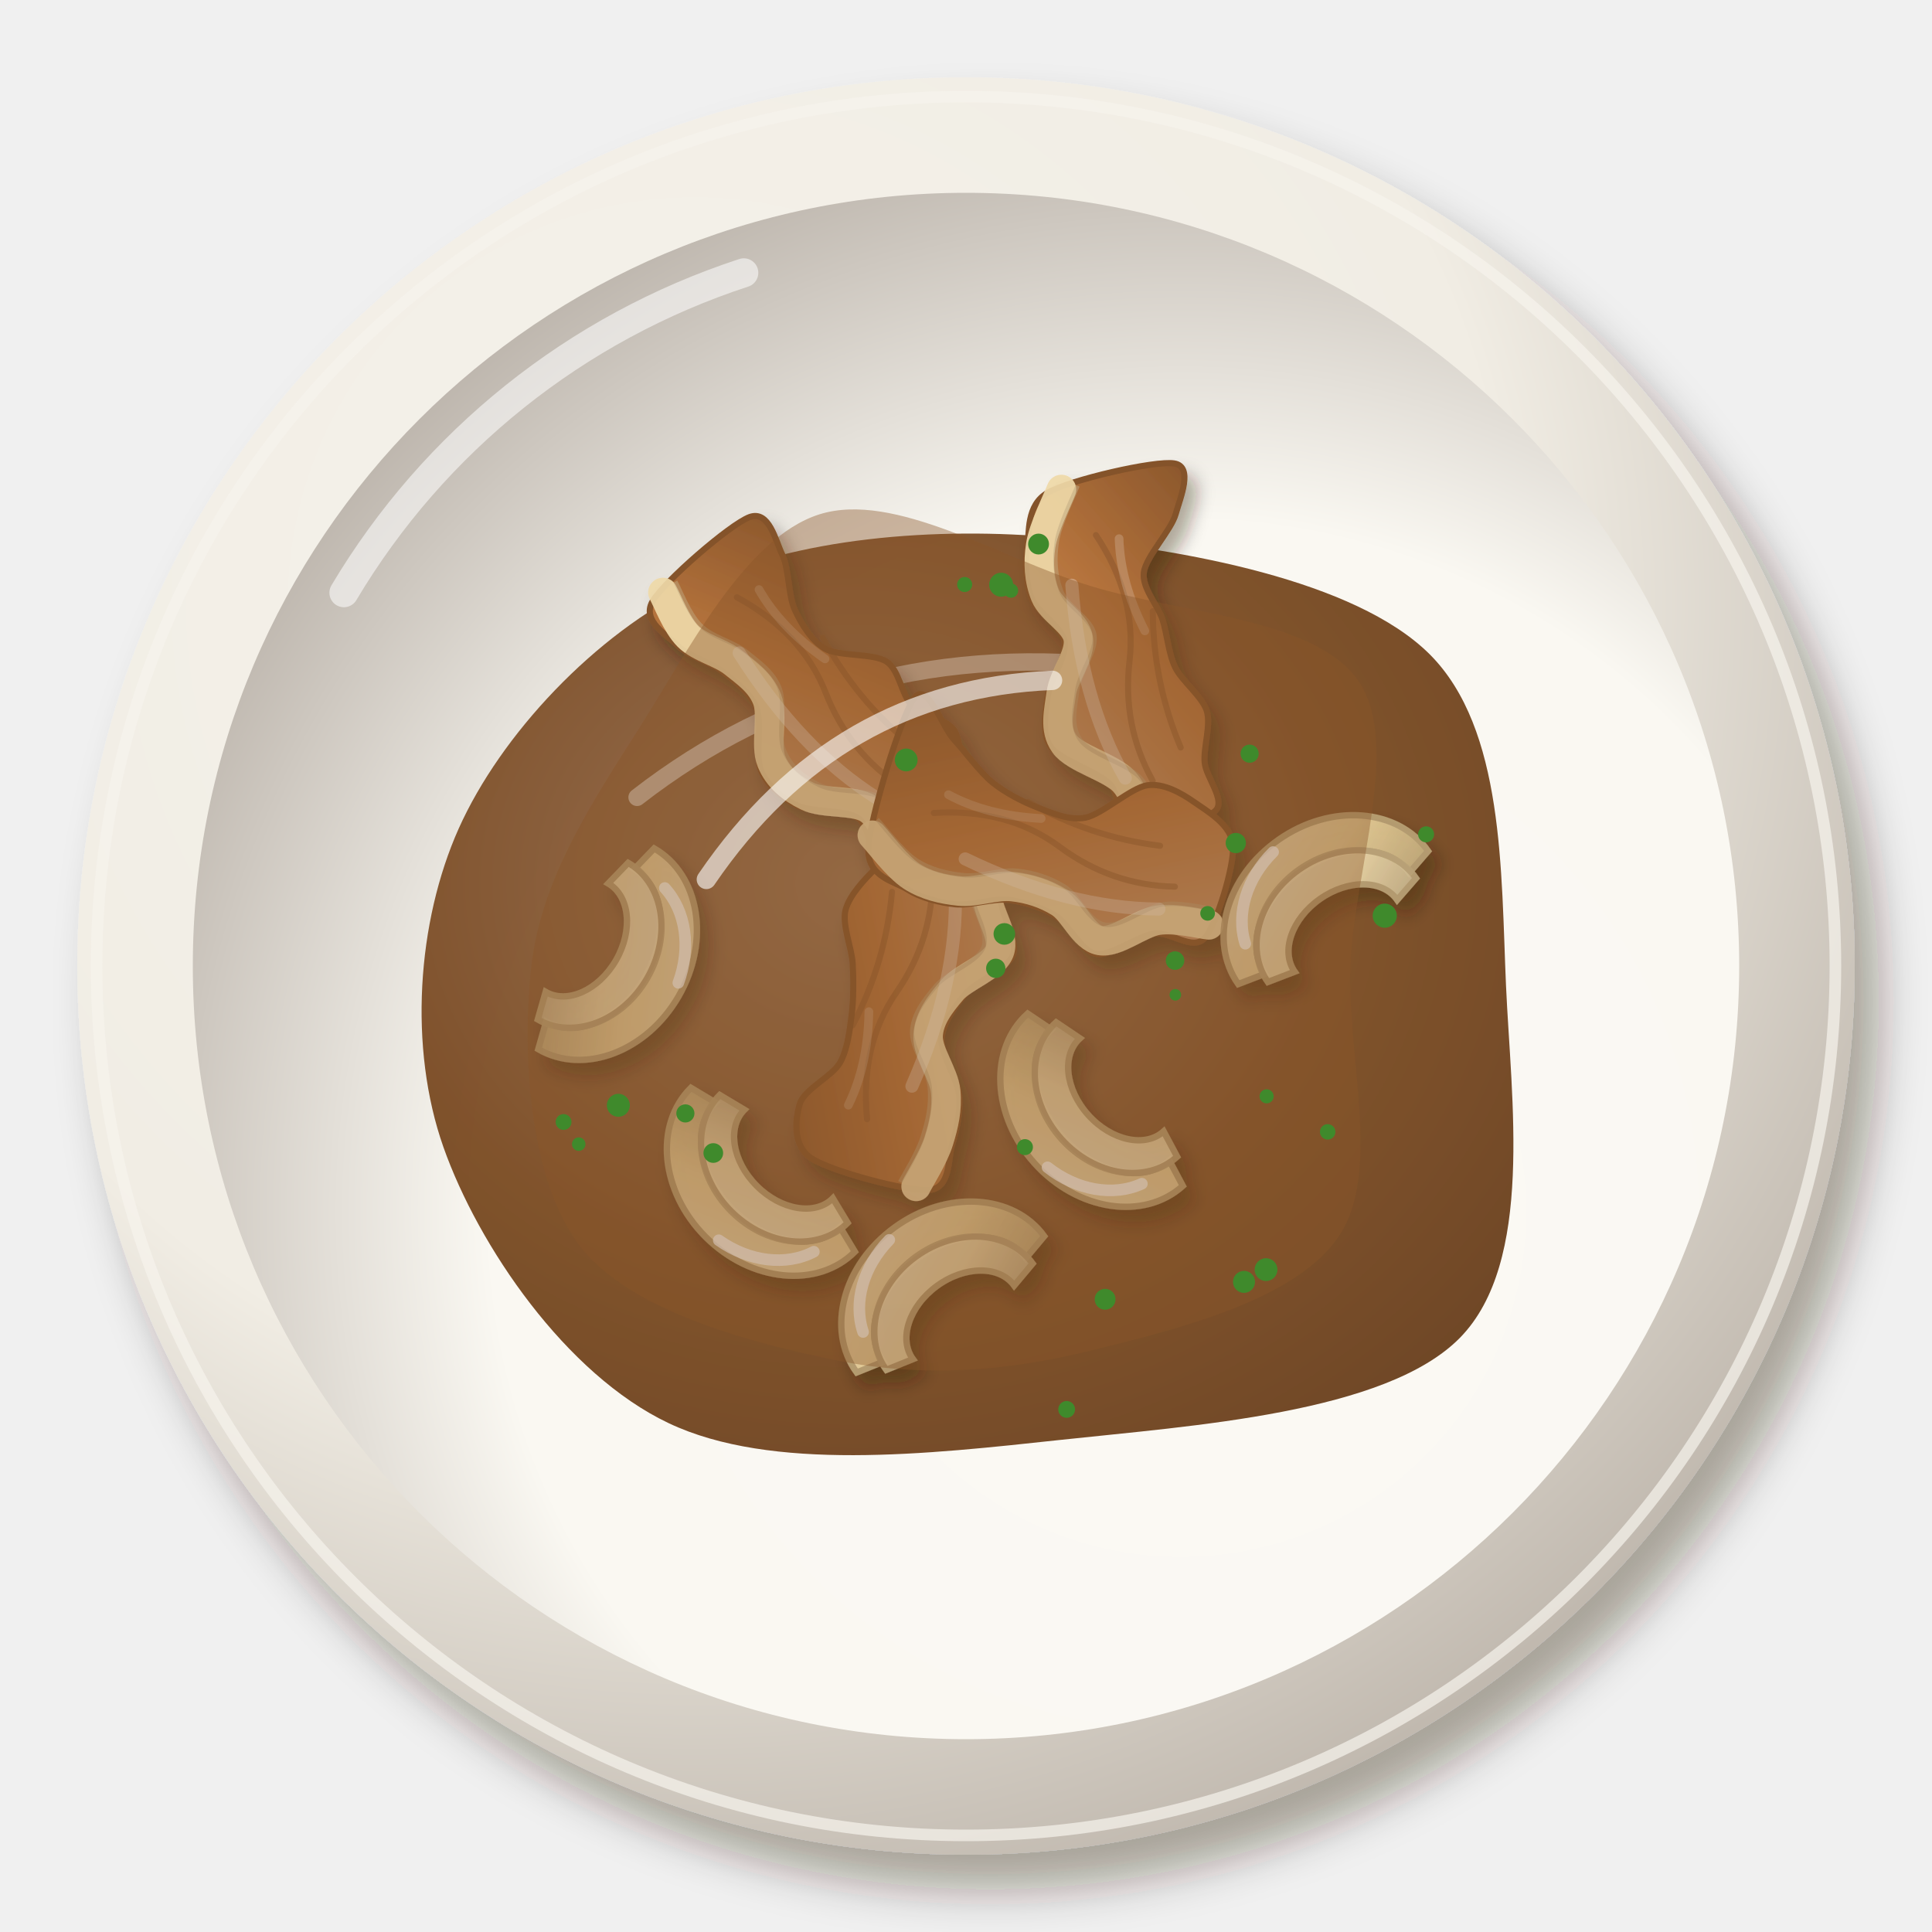
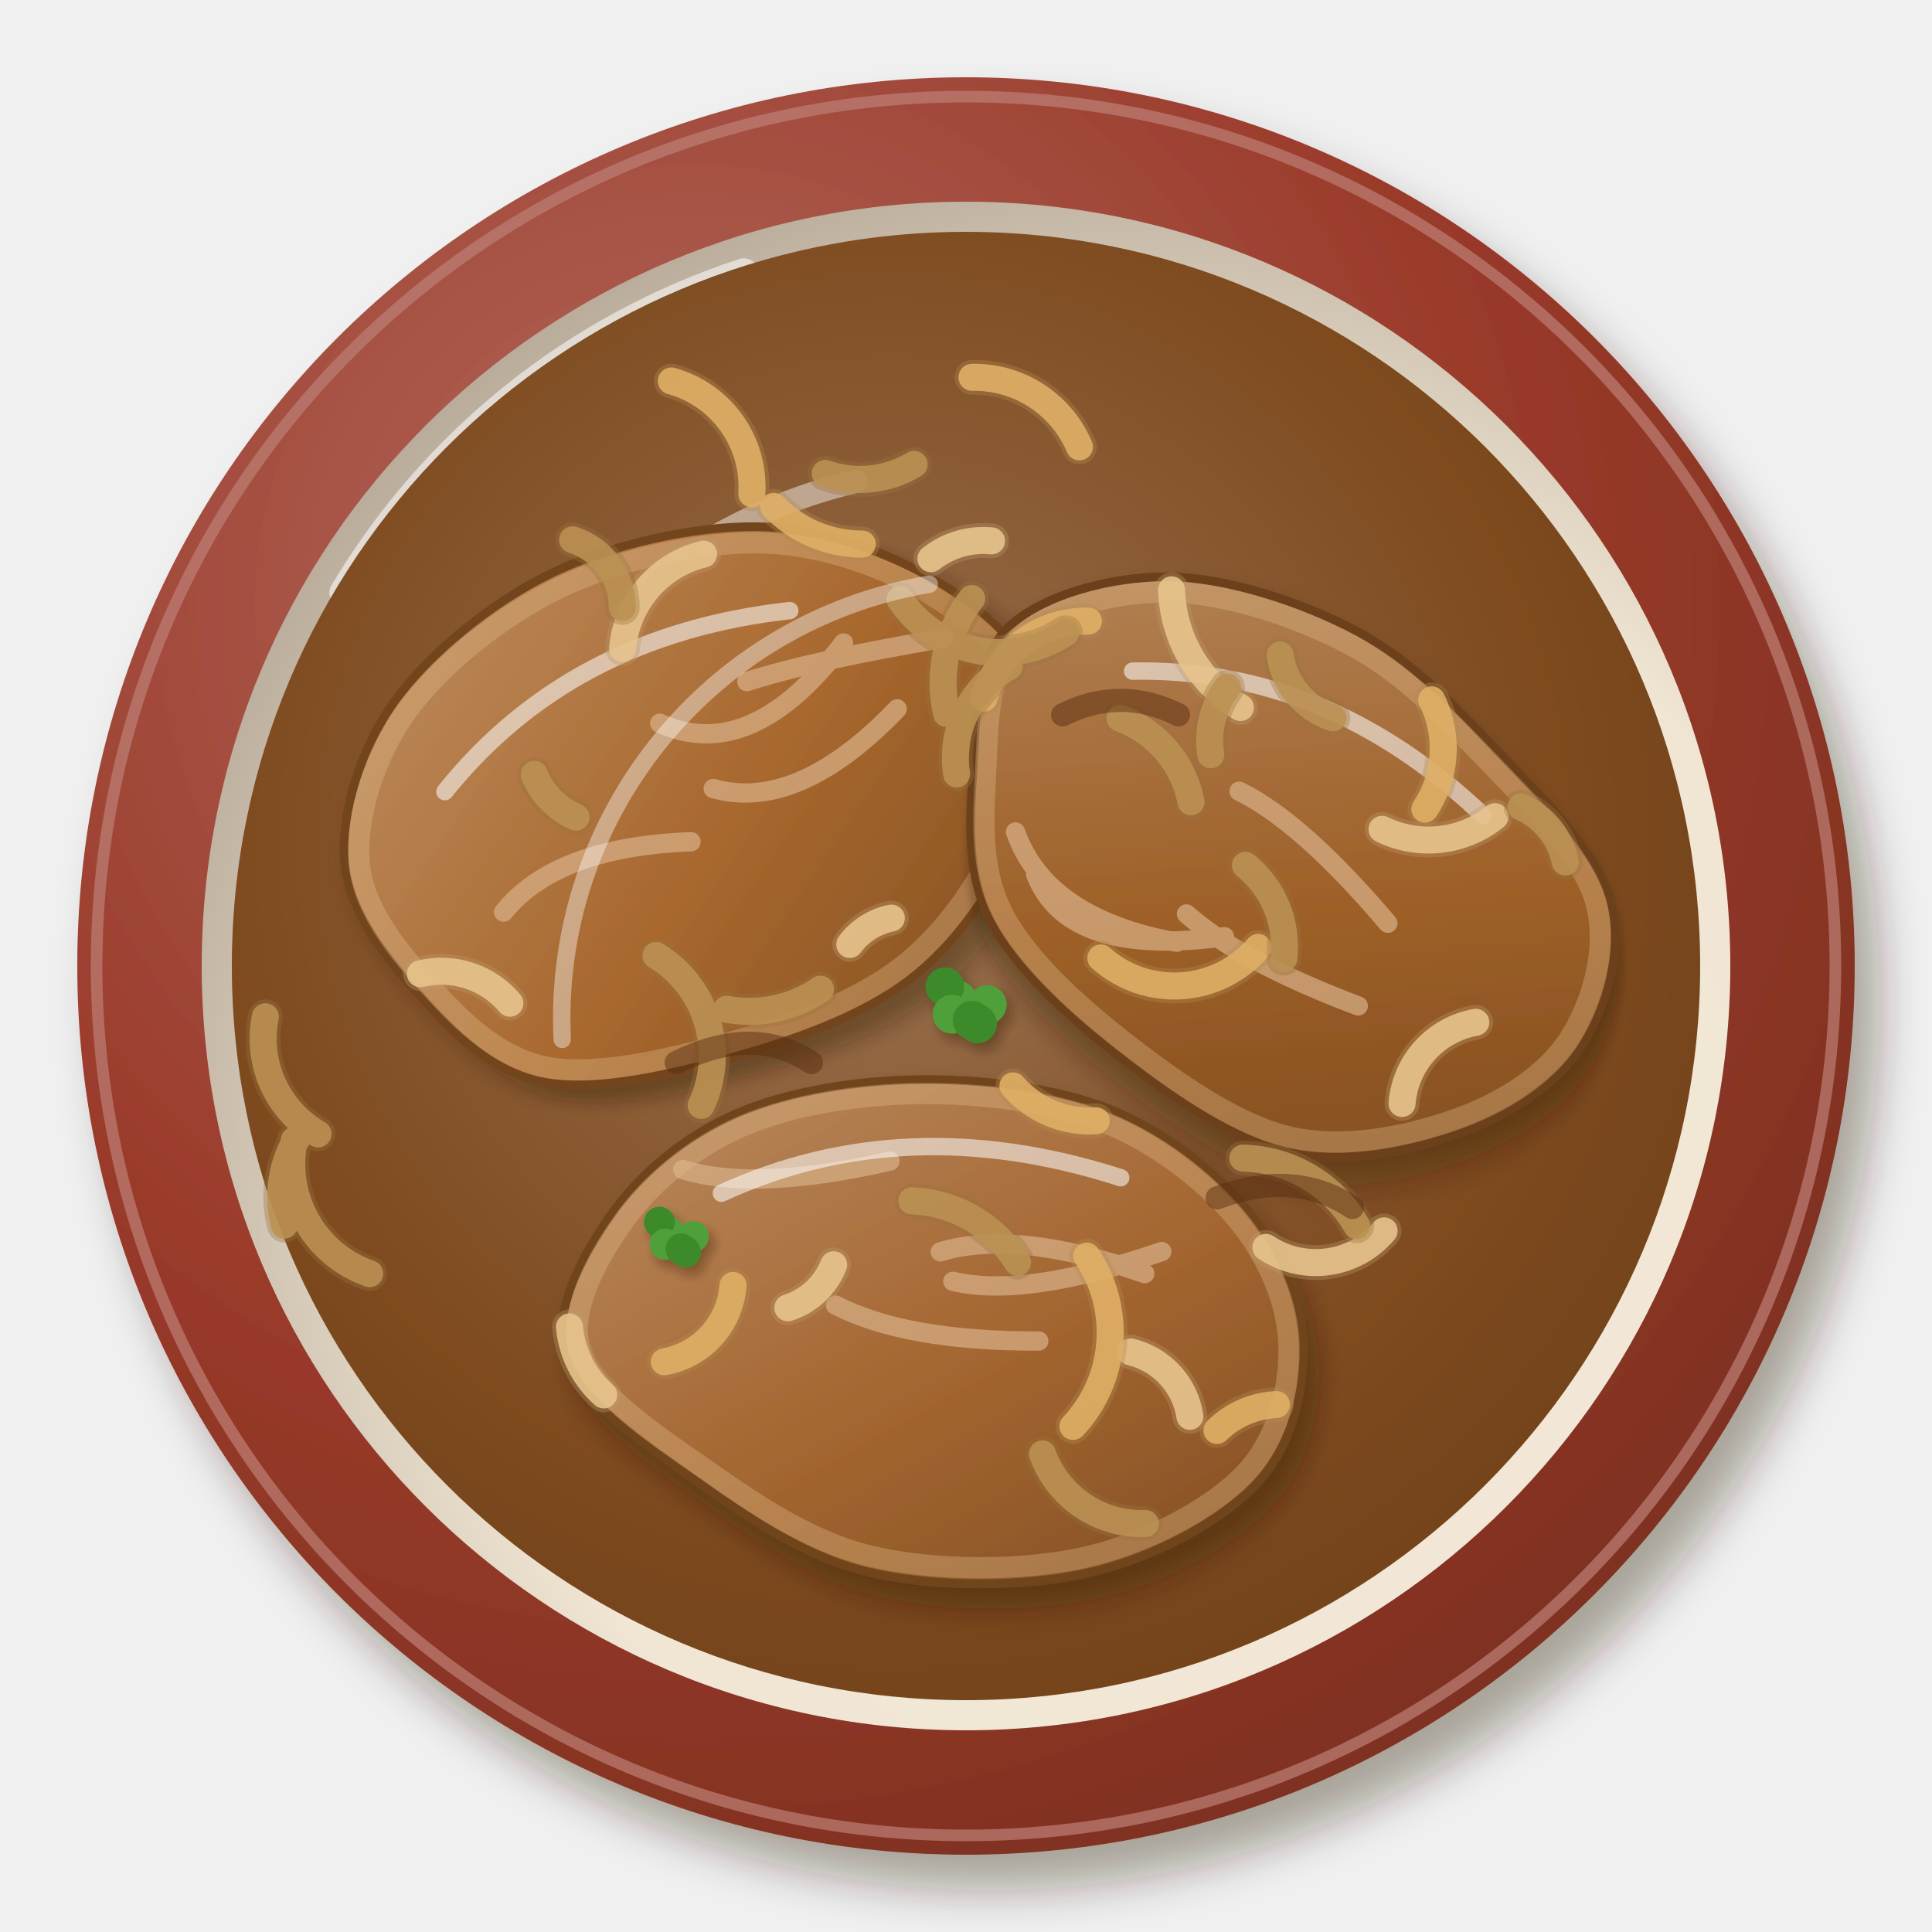
<svg xmlns="http://www.w3.org/2000/svg" viewBox="0 0 200 200" width="400" height="400">
  <defs>
    <filter id="pl_karkowka-1" x="-30%" y="-30%" width="160%" height="160%">
      <feDropShadow dx="2.52" dy="3.6" stdDeviation="2.34" flood-color="#2b1607" flood-opacity=".36" />
    </filter>
    <radialGradient id="pl_karkowka-2" cx="0.35" cy="0.3" r=".75">
-       <stop offset="0" stop-color="#f5f2eb" />
-       <stop offset=".6" stop-color="#f1ede4" />
-       <stop offset="1" stop-color="#bfb7ad" />
+       <stop offset="0" stop-color="#b36b5f" />
+       <stop offset=".6" stop-color="#9a3a2a" />
+       <stop offset="1" stop-color="#7e3121" />
    </radialGradient>
    <radialGradient id="pl_karkowka-3" cx="0.64" cy="0.66" r=".75">
-       <stop offset="0" stop-color="#fbf9f4" />
-       <stop offset=".6" stop-color="#faf8f2" />
-       <stop offset="1" stop-color="#b7afa6" />
+       <stop offset="0" stop-color="#f3e9d9" />
+       <stop offset=".6" stop-color="#f1e6d4" />
+       <stop offset="1" stop-color="#b1a392" />
    </radialGradient>
-     <radialGradient id="pl_karkowka-4" cx="0.4" cy="0.38" r=".75">
-       <stop offset="0" stop-color="#956e4e" />
-       <stop offset=".6" stop-color="#7a4a22" />
-       <stop offset="1" stop-color="#683e1c" />
+     <radialGradient id="pl_karkowka-4" cx="0.45" cy="0.42" r=".75">
+       <stop offset="0" stop-color="#9a7250" />
+       <stop offset=".6" stop-color="#7e4a1e" />
+       <stop offset="1" stop-color="#693d18" />
    </radialGradient>
    <filter id="pl_karkowka-5" x="-30%" y="-30%" width="160%" height="160%">
-       <feDropShadow dx="0.98" dy="1.4" stdDeviation="0.91" flood-color="#2b1607" flood-opacity=".36" />
+       <feDropShadow dx="1.4" dy="2" stdDeviation="1.3" flood-color="#2b1607" flood-opacity=".36" />
    </filter>
    <linearGradient id="pl_karkowka-6" x1="0" y1="0" x2="1" y2="1">
-       <stop offset="0" stop-color="#cb9d77" />
-       <stop offset=".55" stop-color="#b5733c" />
-       <stop offset="1" stop-color="#8b572c" />
+       <stop offset="0" stop-color="#be8e62" />
+       <stop offset=".55" stop-color="#a8682e" />
+       <stop offset="1" stop-color="#824f22" />
    </linearGradient>
    <linearGradient id="pl_karkowka-7" x1="0" y1="0" x2="1" y2="1">
-       <stop offset="0" stop-color="#f0e0ba" />
-       <stop offset=".55" stop-color="#ead39c" />
-       <stop offset="1" stop-color="#c4ad7e" />
+       <stop offset="0" stop-color="#b6885e" />
+       <stop offset=".55" stop-color="#9e6028" />
+       <stop offset="1" stop-color="#7b491e" />
    </linearGradient>
    <linearGradient id="pl_karkowka-8" x1="0" y1="0" x2="1" y2="1">
-       <stop offset="0" stop-color="#f2e5c4" />
-       <stop offset=".55" stop-color="#eddaab" />
-       <stop offset="1" stop-color="#c6b28a" />
+       <stop offset="0" stop-color="#bb8c64" />
+       <stop offset=".55" stop-color="#a46630" />
+       <stop offset="1" stop-color="#7f4d23" />
    </linearGradient>
+     <filter id="pl_karkowka-9" x="-30%" y="-30%" width="160%" height="160%">
+       <feDropShadow dx="0.56" dy="0.8" stdDeviation="0.52" flood-color="#2b1607" flood-opacity=".36" />
+     </filter>
  </defs>
  <g filter="url(#pl_karkowka-1)">
    <circle cx="100" cy="100" r="92" fill="url(#pl_karkowka-2)" />
  </g>
-   <circle cx="100" cy="100" r="90" fill="none" stroke="#f6f3ed" stroke-width="1.2" opacity=".7" />
-   <circle cx="100" cy="100" r="80.04" fill="url(#pl_karkowka-3)" />
+   <circle cx="100" cy="100" r="90" fill="none" stroke="#bd7f75" stroke-width="1.2" opacity=".7" />
+   <circle cx="100" cy="100" r="79.12" fill="url(#pl_karkowka-3)" />
  <path d="M35.6,61.36 A75.44,75.44 0 0 1 77,28.24" stroke="#fff" stroke-width="3" fill="none" stroke-linecap="round" opacity=".55" />
-   <path transform="translate(100 102)" d="M55.9,0C56.42,11.79 58.83,28.63 51.14,36.48C43.45,44.32 23.42,45.58 9.76,47.06C-3.89,48.53 -20.14,50.38 -30.79,45.32C-41.43,40.27 -50.48,27 -54.1,16.74C-57.72,6.47 -56.84,-6.56 -52.51,-16.24C-48.17,-25.93 -38.44,-36.34 -28.09,-41.35C-17.74,-46.37 -3.07,-47.52 9.61,-46.34C22.3,-45.16 40.3,-41.97 48.02,-34.25C55.73,-26.52 55.38,-11.79 55.9,0Z" fill="url(#pl_karkowka-4)" opacity="0.95" />
-   <path transform="translate(100 102)" d="M-34.05,-19.46 Q-12.16,-36.48 17.02,-32.83" stroke="#fff" stroke-width="1.8" fill="none" stroke-linecap="round" opacity=".5" />
-   <g filter="url(#pl_karkowka-5)">
-     <g transform="translate(115.41 67.87) rotate(257) scale(0.9)">
-       <path d="M-20,-2.79C-19.14,-4.45 -16,-2.85 -14.29,-3.86C-12.57,-4.87 -10.29,-8.83 -8.57,-9.54C-6.86,-10.25 -4.57,-9.23 -2.86,-8.59C-1.14,-7.95 1.14,-5.37 2.86,-5.26C4.57,-5.15 6.86,-7.57 8.57,-7.84C10.29,-8.11 12.57,-7.73 14.29,-7.05C16,-6.36 19.14,-6.09 20,-3.29C20.86,-0.49 20.86,9.57 20,11.64C19.14,13.71 16,11.42 14.29,10.48C12.57,9.55 10.29,6.03 8.57,5.4C6.86,4.77 4.57,6.11 2.86,6.27C1.14,6.43 -1.14,6.06 -2.86,6.45C-4.57,6.84 -6.86,8.74 -8.57,8.87C-10.29,8.99 -12.57,7.54 -14.29,7.3C-16,7.05 -19.14,8.74 -20,7.23C-20.86,5.71 -20.86,-1.13 -20,-2.79Z" fill="url(#pl_karkowka-6)" stroke="#845229" stroke-width=".7" />
-       <path d="M-20,-1.19C-19.05,-1.37 -16.19,-1.14 -14.29,-2.26C-12.38,-3.39 -10.48,-7.15 -8.57,-7.94C-6.67,-8.73 -4.76,-7.7 -2.86,-6.99C-0.95,-6.28 0.95,-3.78 2.86,-3.66C4.76,-3.53 6.67,-5.94 8.57,-6.24C10.48,-6.54 12.38,-6.21 14.29,-5.45C16.19,-4.69 19.05,-2.32 20,-1.69" stroke="#efd9a8" stroke-width="3.4" fill="none" stroke-linecap="round" opacity=".92" />
-       <path d="M-20,-1.19C-19.05,-1.37 -16.19,-1.14 -14.29,-2.26C-12.38,-3.39 -10.48,-7.15 -8.57,-7.94C-6.67,-8.73 -4.76,-7.7 -2.86,-6.99C-0.95,-6.28 0.95,-3.78 2.86,-3.66C4.76,-3.53 6.67,-5.94 8.57,-6.24C10.48,-6.54 12.38,-6.21 14.29,-5.45C16.19,-4.69 19.05,-2.32 20,-1.69" stroke="#bea880" stroke-width=".5" fill="none" transform="translate(0 1.9)" opacity=".5" />
-       <path d="M-15,1 Q-8,-1 -1,1.5 T14,1 M-12,5 Q-4,3.6 4,5.4" stroke="#845229" stroke-width=".7" fill="none" stroke-linecap="round" opacity=".45" />
-       <path d="M-14,-2 Q-4,-5 9,-3" stroke="#fff" stroke-width="1.5" fill="none" stroke-linecap="round" opacity="0.3" />
-       <path d="M2,4 Q8,2.5 13,3.5" stroke="#fff" stroke-width="1" fill="none" stroke-linecap="round" opacity="0.18" />
+   <circle cx="100" cy="100" r="76" fill="url(#pl_karkowka-4)" opacity="1" />
+   <path d="M52.88,77.2 A54.72,54.72 0 0 1 88.6,49.84" stroke="#fff" stroke-width="2.4" fill="none" stroke-linecap="round" opacity=".45" />
+   <g transform="translate(72 84) rotate(-20)">
+     <g filter="url(#pl_karkowka-5)">
+       <path d="M37.71,0C37.53,4.77 33.75,10.06 29.96,14.05C26.17,18.04 20.79,22.06 14.97,23.92C9.15,25.78 1.64,25.74 -4.97,25.21C-11.57,24.69 -19.87,23.77 -24.66,20.77C-29.45,17.77 -31.84,11.97 -33.71,7.22C-35.58,2.48 -37.27,-2.92 -35.88,-7.69C-34.5,-12.45 -30.43,-17.94 -25.38,-21.37C-20.32,-24.8 -12.46,-27.57 -5.57,-28.27C1.32,-28.97 9.89,-27.83 15.99,-25.55C22.09,-23.26 27.41,-18.81 31.03,-14.55C34.65,-10.29 37.89,-4.77 37.71,0Z" fill="url(#pl_karkowka-6)" stroke="#73451d" stroke-width=".9" />
    </g>
-     <g transform="translate(83.87 71.93) rotate(229) scale(0.9)">
-       <path d="M-20,-6.17C-19.14,-7.61 -16,-4.64 -14.29,-5.14C-12.57,-5.64 -10.29,-8.78 -8.57,-9.5C-6.86,-10.23 -4.57,-10.55 -2.86,-9.98C-1.14,-9.4 1.14,-6.29 2.86,-5.67C4.57,-5.04 6.86,-5.5 8.57,-5.81C10.29,-6.13 12.57,-7.65 14.29,-7.78C16,-7.91 19.14,-9.06 20,-6.66C20.86,-4.27 20.86,5.94 20,8.17C19.14,10.39 16,8.62 14.29,8.16C12.57,7.7 10.29,5.59 8.57,5.09C6.86,4.58 4.57,4.18 2.86,4.78C1.14,5.39 -1.14,8.64 -2.86,9.13C-4.57,9.62 -6.86,7.93 -8.57,8.02C-10.29,8.12 -12.57,10.3 -14.29,9.76C-16,9.22 -19.14,6.82 -20,4.43C-20.86,2.04 -20.86,-4.73 -20,-6.17Z" fill="url(#pl_karkowka-6)" stroke="#845229" stroke-width=".7" />
-       <path d="M-20,-4.57C-19.05,-4.4 -16.19,-2.99 -14.29,-3.54C-12.38,-4.1 -10.48,-7.1 -8.57,-7.9C-6.67,-8.71 -4.76,-9.02 -2.86,-8.38C-0.95,-7.74 0.95,-4.76 2.86,-4.07C4.76,-3.37 6.67,-3.86 8.57,-4.21C10.48,-4.57 12.38,-6.04 14.29,-6.18C16.19,-6.32 19.05,-5.25 20,-5.06" stroke="#efd9a8" stroke-width="3.4" fill="none" stroke-linecap="round" opacity=".92" />
-       <path d="M-20,-4.57C-19.05,-4.4 -16.19,-2.99 -14.29,-3.54C-12.38,-4.1 -10.48,-7.1 -8.57,-7.9C-6.67,-8.71 -4.76,-9.02 -2.86,-8.38C-0.95,-7.74 0.95,-4.76 2.86,-4.07C4.76,-3.37 6.67,-3.86 8.57,-4.21C10.48,-4.57 12.38,-6.04 14.29,-6.18C16.19,-6.32 19.05,-5.25 20,-5.06" stroke="#bea880" stroke-width=".5" fill="none" transform="translate(0 1.9)" opacity=".5" />
-       <path d="M-15,1 Q-8,-1 -1,1.5 T14,1 M-12,5 Q-4,3.6 4,5.4" stroke="#845229" stroke-width=".7" fill="none" stroke-linecap="round" opacity=".45" />
-       <path d="M-14,-2 Q-4,-5 9,-3" stroke="#fff" stroke-width="1.5" fill="none" stroke-linecap="round" opacity="0.3" />
-       <path d="M2,4 Q8,2.5 13,3.5" stroke="#fff" stroke-width="1" fill="none" stroke-linecap="round" opacity="0.18" />
+     <path d="M-0.36,-9.85q7.4,7.28 20.72,-1.3M9.59,-10.81q7.4,0.29 20.72,2.76M2.53,-1.6q7.4,5.31 20.72,-1.24M-22.23,3q7.4,-4.49 20.72,-0.21" stroke="#d9b088" stroke-width="2" fill="none" stroke-linecap="round" opacity=".7" />
+     <path d="M36.2,0C36.03,4.48 32.4,9.46 28.76,13.21C25.13,16.96 19.96,20.74 14.37,22.48C8.78,24.23 1.57,24.19 -4.77,23.7C-11.11,23.21 -19.08,22.34 -23.68,19.52C-28.28,16.71 -30.57,11.25 -32.36,6.79C-34.16,2.33 -35.78,-2.75 -34.45,-7.23C-33.12,-11.71 -29.21,-16.86 -24.36,-20.09C-19.51,-23.31 -11.97,-25.92 -5.35,-26.57C1.27,-27.23 9.49,-26.16 15.35,-24.01C21.2,-21.87 26.31,-17.68 29.79,-13.68C33.26,-9.68 36.37,-4.48 36.2,0Z" fill="none" stroke="#e2bc8c" stroke-width="2.2" opacity=".35" />
+     <path d="M-23.68,-10.8 Q-5.92,-21.6 16.28,-16.2" stroke="#fff" stroke-width="1.8" fill="none" stroke-linecap="round" opacity=".55" />
+   </g>
+   <g transform="translate(132 90) rotate(30)">
+     <g filter="url(#pl_karkowka-5)">
+       <path d="M36.61,0C36.38,4.78 33.72,9.9 30.23,14.03C26.74,18.16 21.52,22.98 15.66,24.77C9.8,26.56 1.52,25.68 -4.93,24.75C-11.38,23.83 -18.5,22.2 -23.05,19.21C-27.59,16.22 -29.94,11.32 -32.19,6.83C-34.43,2.33 -37.73,-3.16 -36.49,-7.74C-35.26,-12.32 -30.02,-17.69 -24.79,-20.66C-19.56,-23.64 -11.55,-25.35 -5.09,-25.58C1.37,-25.82 7.85,-23.91 13.97,-22.09C20.08,-20.27 27.82,-18.35 31.59,-14.66C35.37,-10.98 36.84,-4.78 36.61,0Z" fill="url(#pl_karkowka-7)" stroke="#6d401a" stroke-width=".9" />
    </g>
-     <g transform="translate(93.89 103.92) rotate(105) scale(0.9)">
-       <path d="M-20,-6.76C-19.14,-8.26 -16,-6.83 -14.29,-7.36C-12.57,-7.89 -10.29,-10.48 -8.57,-10.31C-6.86,-10.13 -4.57,-7 -2.86,-6.19C-1.14,-5.37 1.14,-4.53 2.86,-4.88C4.57,-5.23 6.86,-7.86 8.57,-8.51C10.29,-9.16 12.57,-9.28 14.29,-9.21C16,-9.15 19.14,-10.34 20,-8.05C20.86,-5.76 20.86,3.48 20,6.03C19.14,8.58 16,8.99 14.29,8.93C12.57,8.88 10.29,6.17 8.57,5.7C6.86,5.23 4.57,5.59 2.86,5.82C1.14,6.05 -1.14,6.66 -2.86,7.23C-4.57,7.8 -6.86,9.59 -8.57,9.62C-10.29,9.65 -12.57,8.45 -14.29,7.41C-16,6.37 -19.14,4.79 -20,2.66C-20.86,0.54 -20.86,-5.26 -20,-6.76Z" fill="url(#pl_karkowka-6)" stroke="#845229" stroke-width=".7" />
-       <path d="M-20,-5.16C-19.05,-5.26 -16.19,-5.17 -14.29,-5.76C-12.38,-6.35 -10.48,-8.9 -8.57,-8.71C-6.67,-8.51 -4.76,-5.49 -2.86,-4.59C-0.95,-3.68 0.95,-2.89 2.86,-3.28C4.76,-3.67 6.67,-6.18 8.57,-6.91C10.48,-7.63 12.38,-7.69 14.29,-7.61C16.19,-7.54 19.05,-6.65 20,-6.45" stroke="#efd9a8" stroke-width="3.4" fill="none" stroke-linecap="round" opacity=".92" />
-       <path d="M-20,-5.16C-19.05,-5.26 -16.19,-5.17 -14.29,-5.76C-12.38,-6.35 -10.48,-8.9 -8.57,-8.71C-6.67,-8.51 -4.76,-5.49 -2.86,-4.59C-0.95,-3.68 0.95,-2.89 2.86,-3.28C4.76,-3.67 6.67,-6.18 8.57,-6.91C10.48,-7.63 12.38,-7.69 14.29,-7.61C16.19,-7.54 19.05,-6.65 20,-6.45" stroke="#bea880" stroke-width=".5" fill="none" transform="translate(0 1.9)" opacity=".5" />
-       <path d="M-15,1 Q-8,-1 -1,1.5 T14,1 M-12,5 Q-4,3.6 4,5.4" stroke="#845229" stroke-width=".7" fill="none" stroke-linecap="round" opacity=".45" />
-       <path d="M-14,-2 Q-4,-5 9,-3" stroke="#fff" stroke-width="1.5" fill="none" stroke-linecap="round" opacity="0.3" />
-       <path d="M2,4 Q8,2.5 13,3.5" stroke="#fff" stroke-width="1" fill="none" stroke-linecap="round" opacity="0.18" />
+     <path d="M-25.21,10.08q7.2,6.16 20.16,1.54M-21.22,12.83q7.2,5.85 20.16,-4.17M-5.64,8.58q7.2,1.48 20.16,-0.64M-7.27,-5.15q7.2,-0.49 20.16,4.14" stroke="#d9b088" stroke-width="2" fill="none" stroke-linecap="round" opacity=".7" />
+     <path d="M35.15,0C34.93,4.5 32.37,9.31 29.02,13.19C25.67,17.07 20.66,21.6 15.04,23.28C9.41,24.96 1.46,24.14 -4.73,23.27C-10.92,22.4 -17.76,20.87 -22.13,18.06C-26.49,15.25 -28.75,10.64 -30.9,6.42C-33.05,2.19 -36.22,-2.97 -35.03,-7.27C-33.85,-11.58 -28.82,-16.63 -23.8,-19.42C-18.77,-22.22 -11.09,-23.83 -4.89,-24.05C1.31,-24.27 7.54,-22.47 13.41,-20.76C19.28,-19.05 26.71,-17.24 30.33,-13.78C33.95,-10.32 35.37,-4.5 35.15,0Z" fill="none" stroke="#e2bc8c" stroke-width="2.2" opacity=".35" />
+     <path d="M-23.04,-10.4 Q-5.76,-20.8 15.84,-15.6" stroke="#fff" stroke-width="1.8" fill="none" stroke-linecap="round" opacity=".55" />
+   </g>
+   <g transform="translate(98 136) rotate(5)">
+     <g filter="url(#pl_karkowka-5)">
+       <path d="M37.04,0C37.59,4.67 36.84,10.49 33.5,14.73C30.15,18.97 23.52,23.34 16.98,25.44C10.44,27.55 1.17,28.36 -5.75,27.35C-12.66,26.33 -18.98,22.61 -24.52,19.36C-30.05,16.11 -37.12,12.24 -38.95,7.83C-40.79,3.41 -38.1,-2.72 -35.54,-7.14C-32.99,-11.56 -28.73,-15.88 -23.64,-18.67C-18.56,-21.46 -11.47,-23.25 -5.02,-23.89C1.43,-24.54 9.18,-24.32 15.05,-22.55C20.92,-20.78 26.54,-17.04 30.21,-13.28C33.87,-9.52 36.49,-4.67 37.04,0Z" fill="url(#pl_karkowka-8)" stroke="#71441e" stroke-width=".9" />
    </g>
-     <g transform="translate(108.45 88.7) rotate(197) scale(0.9)">
-       <path d="M-20,-3.66C-19.14,-5.51 -16,-4.05 -14.29,-4.85C-12.57,-5.66 -10.29,-8.84 -8.57,-9.04C-6.86,-9.24 -4.57,-6.66 -2.86,-6.21C-1.14,-5.76 1.14,-5.73 2.86,-6.05C4.57,-6.37 6.86,-8 8.57,-8.33C10.29,-8.67 12.57,-8.79 14.29,-8.31C16,-7.83 19.14,-8.32 20,-5.12C20.86,-1.91 20.86,10.81 20,13.04C19.14,15.27 16,10.78 14.29,9.77C12.57,8.76 10.29,7.03 8.57,6.33C6.86,5.63 4.57,5.21 2.86,5.09C1.14,4.98 -1.14,4.67 -2.86,5.59C-4.57,6.51 -6.86,10.43 -8.57,11.23C-10.29,12.03 -12.57,11.51 -14.29,10.95C-16,10.39 -19.14,9.7 -20,7.51C-20.86,5.31 -20.86,-1.8 -20,-3.66Z" fill="url(#pl_karkowka-6)" stroke="#845229" stroke-width=".7" />
-       <path d="M-20,-2.06C-19.05,-2.26 -16.19,-2.36 -14.29,-3.25C-12.38,-4.15 -10.48,-7.21 -8.57,-7.44C-6.67,-7.67 -4.76,-5.11 -2.86,-4.61C-0.95,-4.11 0.95,-4.09 2.86,-4.45C4.76,-4.8 6.67,-6.36 8.57,-6.73C10.48,-7.11 12.38,-7.24 14.29,-6.71C16.19,-6.17 19.05,-4.05 20,-3.52" stroke="#efd9a8" stroke-width="3.4" fill="none" stroke-linecap="round" opacity=".92" />
-       <path d="M-20,-2.06C-19.05,-2.26 -16.19,-2.36 -14.29,-3.25C-12.38,-4.15 -10.48,-7.21 -8.57,-7.44C-6.67,-7.67 -4.76,-5.11 -2.86,-4.61C-0.95,-4.11 0.95,-4.09 2.86,-4.45C4.76,-4.8 6.67,-6.36 8.57,-6.73C10.48,-7.11 12.38,-7.24 14.29,-6.71C16.19,-6.17 19.05,-4.05 20,-3.52" stroke="#bea880" stroke-width=".5" fill="none" transform="translate(0 1.9)" opacity=".5" />
-       <path d="M-15,1 Q-8,-1 -1,1.5 T14,1 M-12,5 Q-4,3.6 4,5.4" stroke="#845229" stroke-width=".7" fill="none" stroke-linecap="round" opacity=".45" />
-       <path d="M-14,-2 Q-4,-5 9,-3" stroke="#fff" stroke-width="1.5" fill="none" stroke-linecap="round" opacity="0.3" />
-       <path d="M2,4 Q8,2.5 13,3.5" stroke="#fff" stroke-width="1" fill="none" stroke-linecap="round" opacity="0.18" />
-     </g>
-     <g transform="translate(112.63 115.45) rotate(228) scale(1.2)">
-       <path d="M-10,2 A10,8.2 0 0 1 10,2 L7.6,2.6 A7.6,5.472 0 0 0 -7.6,2.6Z" fill="url(#pl_karkowka-7)" stroke="#baa377" stroke-width=".55" opacity=".9" />
-       <path d="M-7.8,3.32 A7.8,6.396 0 0 1 7.8,3.32 L5.4,3.92 A5.4,3.888 0 0 0 -5.4,3.92Z" fill="url(#pl_karkowka-8)" stroke="#baa377" stroke-width=".55" opacity=".9" />
-       <path d="M-7.5,-.5 A8.5,7 0 0 1 -1,-5.6" stroke="#fff" stroke-width="1" fill="none" stroke-linecap="round" opacity=".75" />
-     </g>
-     <g transform="translate(136.63 93.02) rotate(325) scale(1.2)">
-       <path d="M-10,2 A10,8.2 0 0 1 10,2 L7.6,2.6 A7.6,5.472 0 0 0 -7.6,2.6Z" fill="url(#pl_karkowka-7)" stroke="#baa377" stroke-width=".55" opacity=".9" />
-       <path d="M-7.8,3.32 A7.8,6.396 0 0 1 7.8,3.32 L5.4,3.92 A5.4,3.888 0 0 0 -5.4,3.92Z" fill="url(#pl_karkowka-8)" stroke="#baa377" stroke-width=".55" opacity=".9" />
-       <path d="M-7.5,-.5 A8.5,7 0 0 1 -1,-5.6" stroke="#fff" stroke-width="1" fill="none" stroke-linecap="round" opacity=".75" />
-     </g>
-     <g transform="translate(96.98 133.08) rotate(324) scale(1.2)">
-       <path d="M-10,2 A10,8.2 0 0 1 10,2 L7.6,2.6 A7.6,5.472 0 0 0 -7.6,2.6Z" fill="url(#pl_karkowka-7)" stroke="#baa377" stroke-width=".55" opacity=".9" />
-       <path d="M-7.8,3.32 A7.8,6.396 0 0 1 7.8,3.32 L5.4,3.92 A5.4,3.888 0 0 0 -5.4,3.92Z" fill="url(#pl_karkowka-8)" stroke="#baa377" stroke-width=".55" opacity=".9" />
-       <path d="M-7.5,-.5 A8.5,7 0 0 1 -1,-5.6" stroke="#fff" stroke-width="1" fill="none" stroke-linecap="round" opacity=".75" />
-     </g>
-     <g transform="translate(63.8 99.42) rotate(120) scale(1.2)">
-       <path d="M-10,2 A10,8.2 0 0 1 10,2 L7.6,2.6 A7.6,5.472 0 0 0 -7.6,2.6Z" fill="url(#pl_karkowka-7)" stroke="#baa377" stroke-width=".55" opacity=".9" />
-       <path d="M-7.8,3.32 A7.8,6.396 0 0 1 7.8,3.32 L5.4,3.92 A5.4,3.888 0 0 0 -5.4,3.92Z" fill="url(#pl_karkowka-8)" stroke="#baa377" stroke-width=".55" opacity=".9" />
-       <path d="M-7.5,-.5 A8.5,7 0 0 1 -1,-5.6" stroke="#fff" stroke-width="1" fill="none" stroke-linecap="round" opacity=".75" />
-     </g>
-     <g transform="translate(78.31 122.79) rotate(225) scale(1.2)">
-       <path d="M-10,2 A10,8.2 0 0 1 10,2 L7.6,2.6 A7.6,5.472 0 0 0 -7.6,2.6Z" fill="url(#pl_karkowka-7)" stroke="#baa377" stroke-width=".55" opacity=".9" />
-       <path d="M-7.8,3.32 A7.8,6.396 0 0 1 7.8,3.32 L5.4,3.92 A5.4,3.888 0 0 0 -5.4,3.92Z" fill="url(#pl_karkowka-8)" stroke="#baa377" stroke-width=".55" opacity=".9" />
-       <path d="M-7.5,-.5 A8.5,7 0 0 1 -1,-5.6" stroke="#fff" stroke-width="1" fill="none" stroke-linecap="round" opacity=".75" />
-     </g>
+     <path d="M-28.51,-12.49q7.6,1.66 21.28,-2.74M-1.21,-6.33q7.6,-3.06 21.28,0.4M-11.54,0.11q7.6,3.11 21.28,1.87M0.34,-3.4q7.6,1.13 21.28,-4.96" stroke="#d9b088" stroke-width="2" fill="none" stroke-linecap="round" opacity=".7" />
+     <path d="M35.56,0C36.09,4.39 35.37,9.86 32.16,13.85C28.95,17.83 22.58,21.94 16.3,23.92C10.02,25.89 1.12,26.66 -5.52,25.71C-12.16,24.75 -18.22,21.26 -23.54,18.2C-28.85,15.14 -35.63,11.51 -37.4,7.36C-39.16,3.2 -36.57,-2.56 -34.12,-6.71C-31.67,-10.86 -27.58,-14.93 -22.7,-17.55C-17.81,-20.17 -11.01,-21.85 -4.82,-22.46C1.37,-23.07 8.81,-22.86 14.45,-21.2C20.09,-19.54 25.48,-16.02 29,-12.48C32.52,-8.95 35.03,-4.39 35.56,0Z" fill="none" stroke="#e2bc8c" stroke-width="2.2" opacity=".35" />
+     <path d="M-24.32,-10.4 Q-6.08,-20.8 16.72,-15.6" stroke="#fff" stroke-width="1.8" fill="none" stroke-linecap="round" opacity=".55" />
  </g>
-   <path transform="translate(100 100)" d="M39.79,0C39.45,9.59 43.05,21.39 38.57,28.02C34.1,34.66 21.58,37.67 12.93,39.81C4.29,41.95 -4.46,42.64 -13.27,40.85C-22.08,39.05 -34.66,35.83 -39.94,29.02C-45.23,22.21 -46.01,8.94 -44.99,0C-43.98,-8.94 -38.81,-16.8 -33.85,-24.59C-28.88,-32.38 -22.96,-44.29 -15.19,-46.75C-7.42,-49.21 3.49,-42.24 12.79,-39.37C22.09,-36.49 36.12,-36.07 40.62,-29.51C45.12,-22.95 40.13,-9.59 39.79,0Z" fill="#8a5527" opacity="0.4" />
-   <path transform="translate(100 100)" d="M-26.88,-8.96 Q-13.44,-28.67 8.96,-29.57" stroke="#fff" stroke-width="2" fill="none" stroke-linecap="round" opacity=".6" />
-   <circle cx="104.66" cy="61.14" r="0.74" fill="#3f8a2c" />
-   <circle cx="110.42" cy="145.9" r="0.87" fill="#3f8a2c" />
-   <circle cx="131.06" cy="131.43" r="1.18" fill="#3f8a2c" />
-   <circle cx="103.64" cy="60.53" r="1.24" fill="#3f8a2c" />
-   <circle cx="106.1" cy="118.75" r="0.83" fill="#3f8a2c" />
-   <circle cx="114.4" cy="134.5" r="1.08" fill="#3f8a2c" />
-   <circle cx="107.51" cy="56.32" r="1.08" fill="#3f8a2c" />
-   <circle cx="99.86" cy="60.51" r="0.78" fill="#3f8a2c" />
-   <circle cx="128.78" cy="132.7" r="1.14" fill="#3f8a2c" />
-   <circle cx="59.91" cy="118.44" r="0.7" fill="#3f8a2c" />
-   <circle cx="58.34" cy="116.15" r="0.82" fill="#3f8a2c" />
-   <circle cx="137.44" cy="117.17" r="0.8" fill="#3f8a2c" />
-   <circle cx="125.01" cy="94.55" r="0.76" fill="#3f8a2c" />
-   <circle cx="131.12" cy="113.49" r="0.73" fill="#3f8a2c" />
-   <circle cx="70.95" cy="115.26" r="0.94" fill="#3f8a2c" />
-   <circle cx="64.01" cy="114.42" r="1.19" fill="#3f8a2c" />
-   <circle cx="103.08" cy="100.24" r="1" fill="#3f8a2c" />
-   <circle cx="121.67" cy="102.98" r="0.6" fill="#3f8a2c" />
-   <circle cx="121.64" cy="99.44" r="0.96" fill="#3f8a2c" />
-   <circle cx="103.97" cy="96.68" r="1.12" fill="#3f8a2c" />
-   <circle cx="73.84" cy="119.36" r="1.02" fill="#3f8a2c" />
-   <circle cx="143.35" cy="94.79" r="1.25" fill="#3f8a2c" />
-   <circle cx="129.36" cy="78.02" r="0.94" fill="#3f8a2c" />
-   <circle cx="93.81" cy="78.67" r="1.18" fill="#3f8a2c" />
-   <circle cx="147.63" cy="86.37" r="0.83" fill="#3f8a2c" />
-   <circle cx="127.93" cy="87.27" r="1.05" fill="#3f8a2c" />
+   <path d="M87.97,97.77A7.12,7.12 0 0 1 92.27,95.04M117.05,139.95A8.12,8.12 0 0 1 123.18,146.62M143.28,127.42A9.26,9.26 0 0 1 131.05,129.13M64.45,67.12A11.02,11.02 0 0 1 72.84,57.36M43.52,100.8A9.26,9.26 0 0 1 52.78,103.85M154.76,84.54A10.99,10.99 0 0 1 143.07,85.85M145.14,114.23A9.27,9.27 0 0 1 152.77,105.83M86.3,130.93A7.49,7.49 0 0 1 81.56,135.38M128.41,73.24A14.75,14.75 0 0 1 121.28,61.06M96.37,57.84A8.72,8.72 0 0 1 102.64,55.99M62.5,144.4A10.69,10.69 0 0 1 58.95,137.36" stroke="#b9986b" stroke-width="3.6" fill="none" stroke-linecap="round" opacity=".35" />
+   <path d="M87.97,97.77A7.12,7.12 0 0 1 92.27,95.04M117.05,139.95A8.12,8.12 0 0 1 123.18,146.62M143.28,127.42A9.26,9.26 0 0 1 131.05,129.13M64.45,67.12A11.02,11.02 0 0 1 72.84,57.36M43.52,100.8A9.26,9.26 0 0 1 52.78,103.85M154.76,84.54A10.99,10.99 0 0 1 143.07,85.85M145.14,114.23A9.27,9.27 0 0 1 152.77,105.83M86.3,130.93A7.49,7.49 0 0 1 81.56,135.38M128.41,73.24A14.75,14.75 0 0 1 121.28,61.06M96.37,57.84A8.72,8.72 0 0 1 102.64,55.99M62.5,144.4A10.69,10.69 0 0 1 58.95,137.36" stroke="#e8c48c" stroke-width="2.8" fill="none" stroke-linecap="round" opacity=".88" />
+   <path d="M69.5,39.44A11.39,11.39 0 0 1 77.83,51.12M75.88,133.07A8.66,8.66 0 0 1 68.77,140.97M113.48,116.02A10.49,10.49 0 0 1 104.86,112.41M130.25,98.08A11.43,11.43 0 0 1 113.96,99.17M89.26,56.32A12.72,12.72 0 0 1 80.08,52.42M100.62,39.06A11.81,11.81 0 0 1 111.74,46.26M148.21,72.45A11.26,11.26 0 0 1 147.5,83.76M112.5,130.02A14.16,14.16 0 0 1 111.07,147.66M125.98,148.08A9.37,9.37 0 0 1 132.14,145.4M101.85,72.27A11.1,11.1 0 0 1 112.67,64.3" stroke="#b3894e" stroke-width="3.6" fill="none" stroke-linecap="round" opacity=".35" />
+   <path d="M69.5,39.44A11.39,11.39 0 0 1 77.83,51.12M75.88,133.07A8.66,8.66 0 0 1 68.77,140.97M113.48,116.02A10.49,10.49 0 0 1 104.86,112.41M130.25,98.08A11.43,11.43 0 0 1 113.96,99.17M89.26,56.32A12.72,12.72 0 0 1 80.08,52.42M100.62,39.06A11.81,11.81 0 0 1 111.74,46.26M148.21,72.45A11.26,11.26 0 0 1 147.5,83.76M112.5,130.02A14.16,14.16 0 0 1 111.07,147.66M125.98,148.08A9.37,9.37 0 0 1 132.14,145.4M101.85,72.27A11.1,11.1 0 0 1 112.67,64.3" stroke="#e0b066" stroke-width="2.8" fill="none" stroke-linecap="round" opacity=".88" />
+   <path d="M125.34,78.13A9.21,9.21 0 0 1 127.06,71.14M94.4,124.31A13.51,13.51 0 0 1 105.33,130.67M157.47,83.54A7.99,7.99 0 0 1 162.04,89.24M115.94,74.35A11.55,11.55 0 0 1 123.29,83M99.03,80.12A10.8,10.8 0 0 1 104.46,69M59.28,55.88A7.34,7.34 0 0 1 64.42,62.88M137.98,74.31A8.05,8.05 0 0 1 132.52,67.8M32.92,117.38A11.4,11.4 0 0 1 27.47,105.25M128.66,119.89A13.88,13.88 0 0 1 140.45,126.89M97.99,73.86A14.24,14.24 0 0 1 100.59,61.96M84.94,102.4A12.97,12.97 0 0 1 75.22,104.48M67.91,98.91A12.14,12.14 0 0 1 72.59,114.43M128.93,89.58A10.78,10.78 0 0 1 132.9,99.2M94.63,48.07A10.8,10.8 0 0 1 85.43,49.01M110.31,65.5A12.39,12.39 0 0 1 93.18,62.06M118.56,157.71A10.9,10.9 0 0 1 107.92,150.51M38.27,131.85A12.02,12.02 0 0 1 30.46,118.04M29.44,126.82A11.63,11.63 0 0 1 30.97,117.49M59.63,84.59A8.11,8.11 0 0 1 55.31,80.17" stroke="#987240" stroke-width="3.6" fill="none" stroke-linecap="round" opacity=".35" />
+   <path d="M125.34,78.13A9.21,9.21 0 0 1 127.06,71.14M94.4,124.31A13.51,13.51 0 0 1 105.33,130.67M157.47,83.54A7.99,7.99 0 0 1 162.04,89.24M115.94,74.35A11.55,11.55 0 0 1 123.29,83M99.03,80.12A10.8,10.8 0 0 1 104.46,69M59.28,55.88A7.34,7.34 0 0 1 64.42,62.88M137.98,74.31A8.05,8.05 0 0 1 132.52,67.8M32.92,117.38A11.4,11.4 0 0 1 27.47,105.25M128.66,119.89A13.88,13.88 0 0 1 140.45,126.89M97.99,73.86A14.24,14.24 0 0 1 100.59,61.96M84.94,102.4A12.97,12.97 0 0 1 75.22,104.48M67.91,98.91A12.14,12.14 0 0 1 72.59,114.43M128.93,89.58A10.78,10.78 0 0 1 132.9,99.2M94.63,48.07A10.8,10.8 0 0 1 85.43,49.01M110.31,65.5A12.39,12.39 0 0 1 93.18,62.06M118.56,157.71A10.9,10.9 0 0 1 107.92,150.51M38.27,131.85A12.02,12.02 0 0 1 30.46,118.04M29.44,126.82A11.63,11.63 0 0 1 30.97,117.49M59.63,84.59A8.11,8.11 0 0 1 55.31,80.17" stroke="#bc9153" stroke-width="2.8" fill="none" stroke-linecap="round" opacity=".88" />
+   <path d="M70,110 q8,-4 14,0 M126,124 q8,-3 14,1 M110,74 q6,-3 12,0" stroke="#5a2e10" stroke-width="2.4" fill="none" stroke-linecap="round" opacity=".5" />
+   <g filter="url(#pl_karkowka-9)">
+     <circle cx="102.2" cy="104" r="2" fill="#4fa03a" />
+     <circle cx="101.19" cy="105.98" r="2" fill="#3d8a2c" />
+     <circle cx="99.08" cy="103.49" r="2" fill="#4fa03a" />
+     <circle cx="97.82" cy="102.15" r="2" fill="#3d8a2c" />
+     <circle cx="98.56" cy="104.99" r="2" fill="#4fa03a" />
+     <circle cx="100.62" cy="105.6" r="2" fill="#3d8a2c" />
+   </g>
+   <g filter="url(#pl_karkowka-9)">
+     <circle cx="71.76" cy="128" r="1.6" fill="#4fa03a" />
+     <circle cx="70.95" cy="129.59" r="1.6" fill="#3d8a2c" />
+     <circle cx="69.27" cy="127.59" r="1.6" fill="#4fa03a" />
+     <circle cx="68.26" cy="126.52" r="1.6" fill="#3d8a2c" />
+     <circle cx="68.85" cy="128.79" r="1.6" fill="#4fa03a" />
+     <circle cx="70.5" cy="129.28" r="1.6" fill="#3d8a2c" />
+   </g>
+   <path d="M58.2,107.6 A45.6,45.6 0 0 1 96.2,60.48" stroke="#fff" stroke-width="1.8" fill="none" stroke-linecap="round" opacity="0.4" />
</svg>
